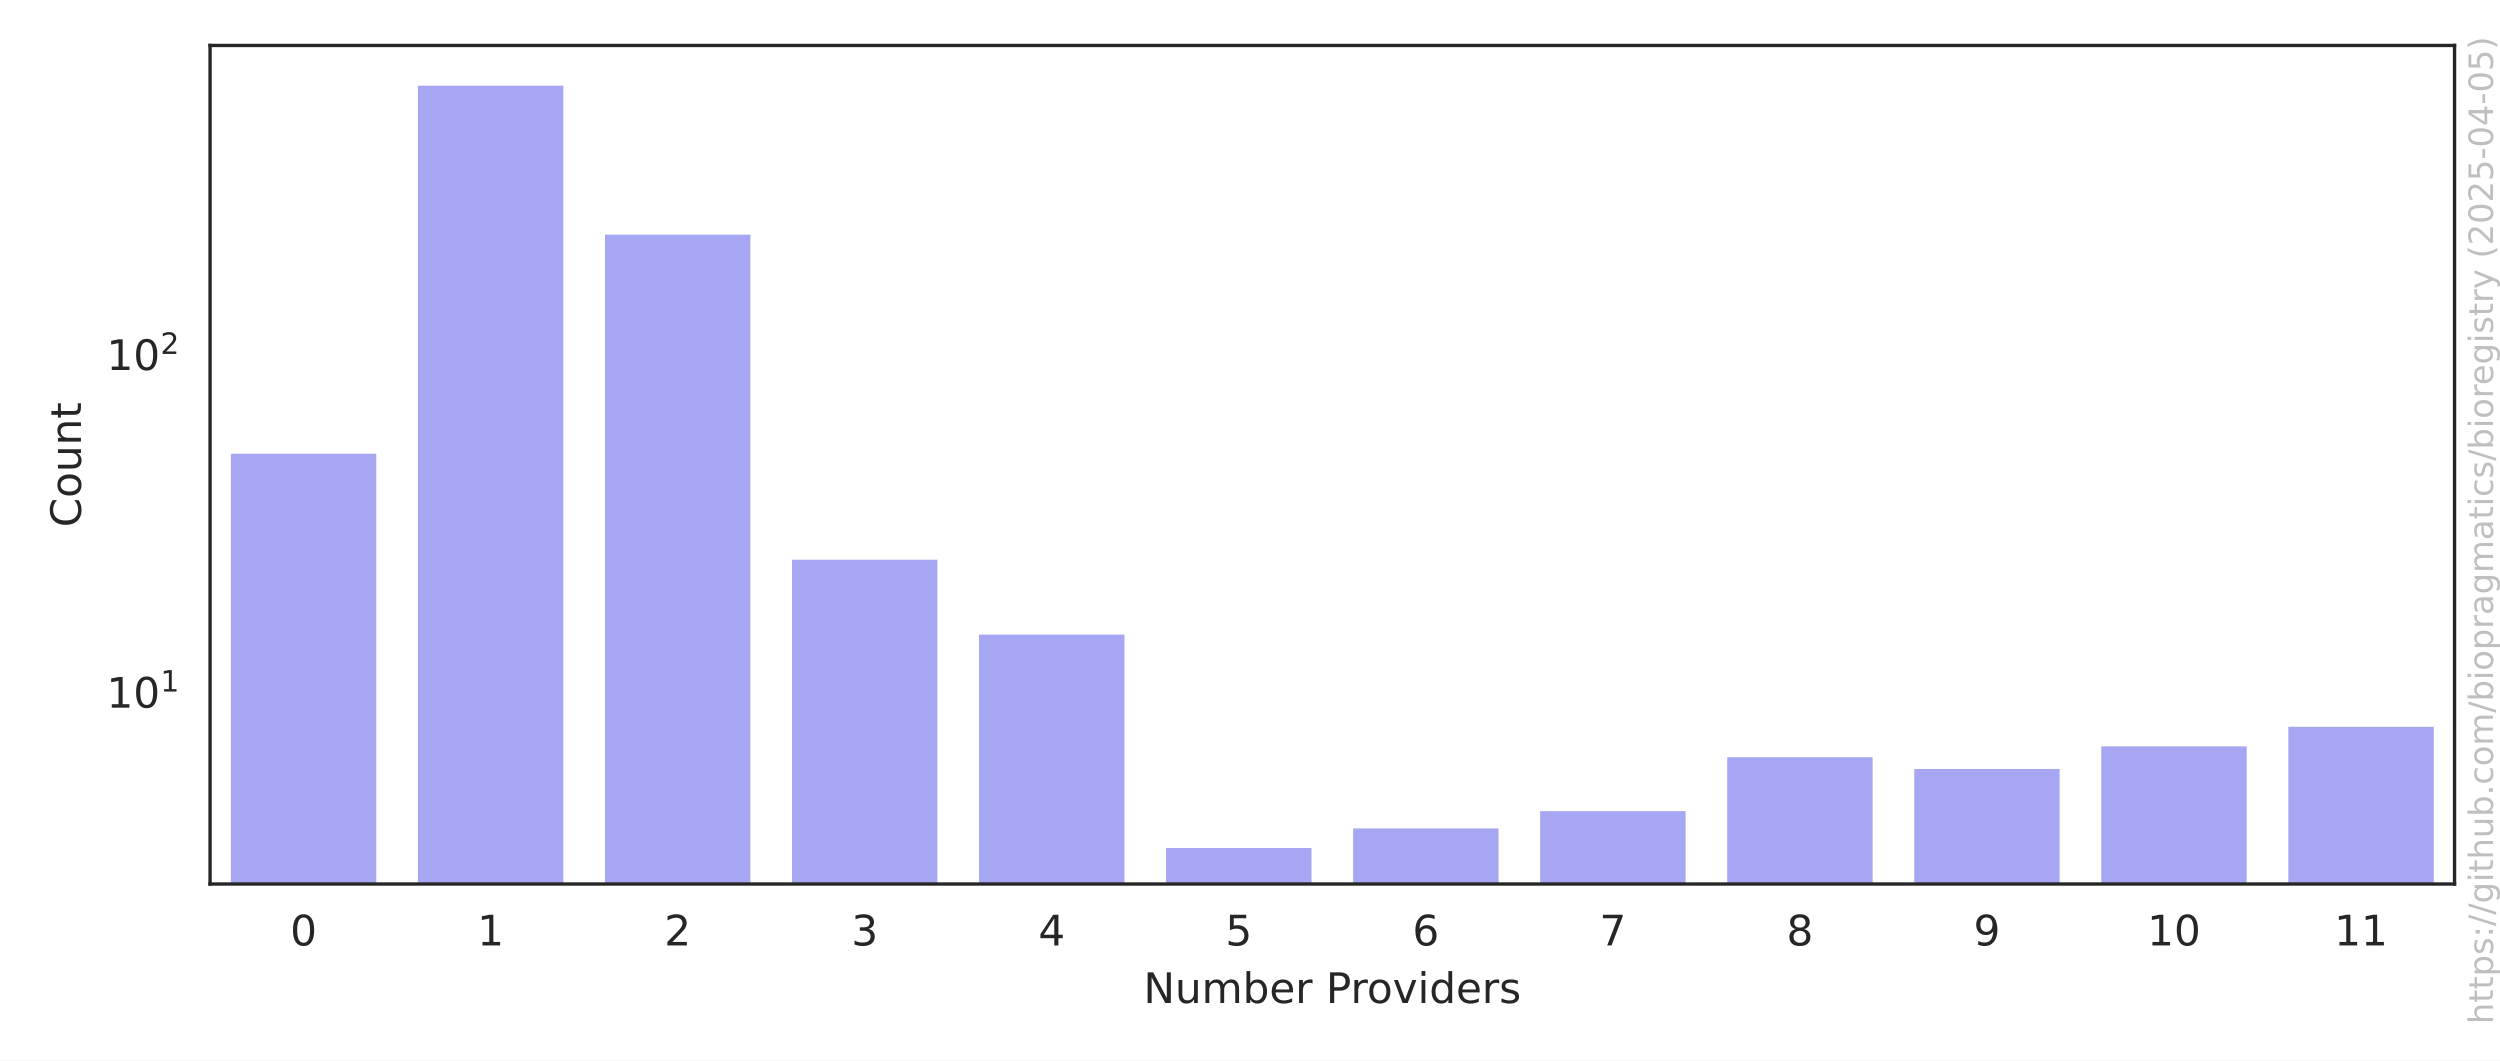
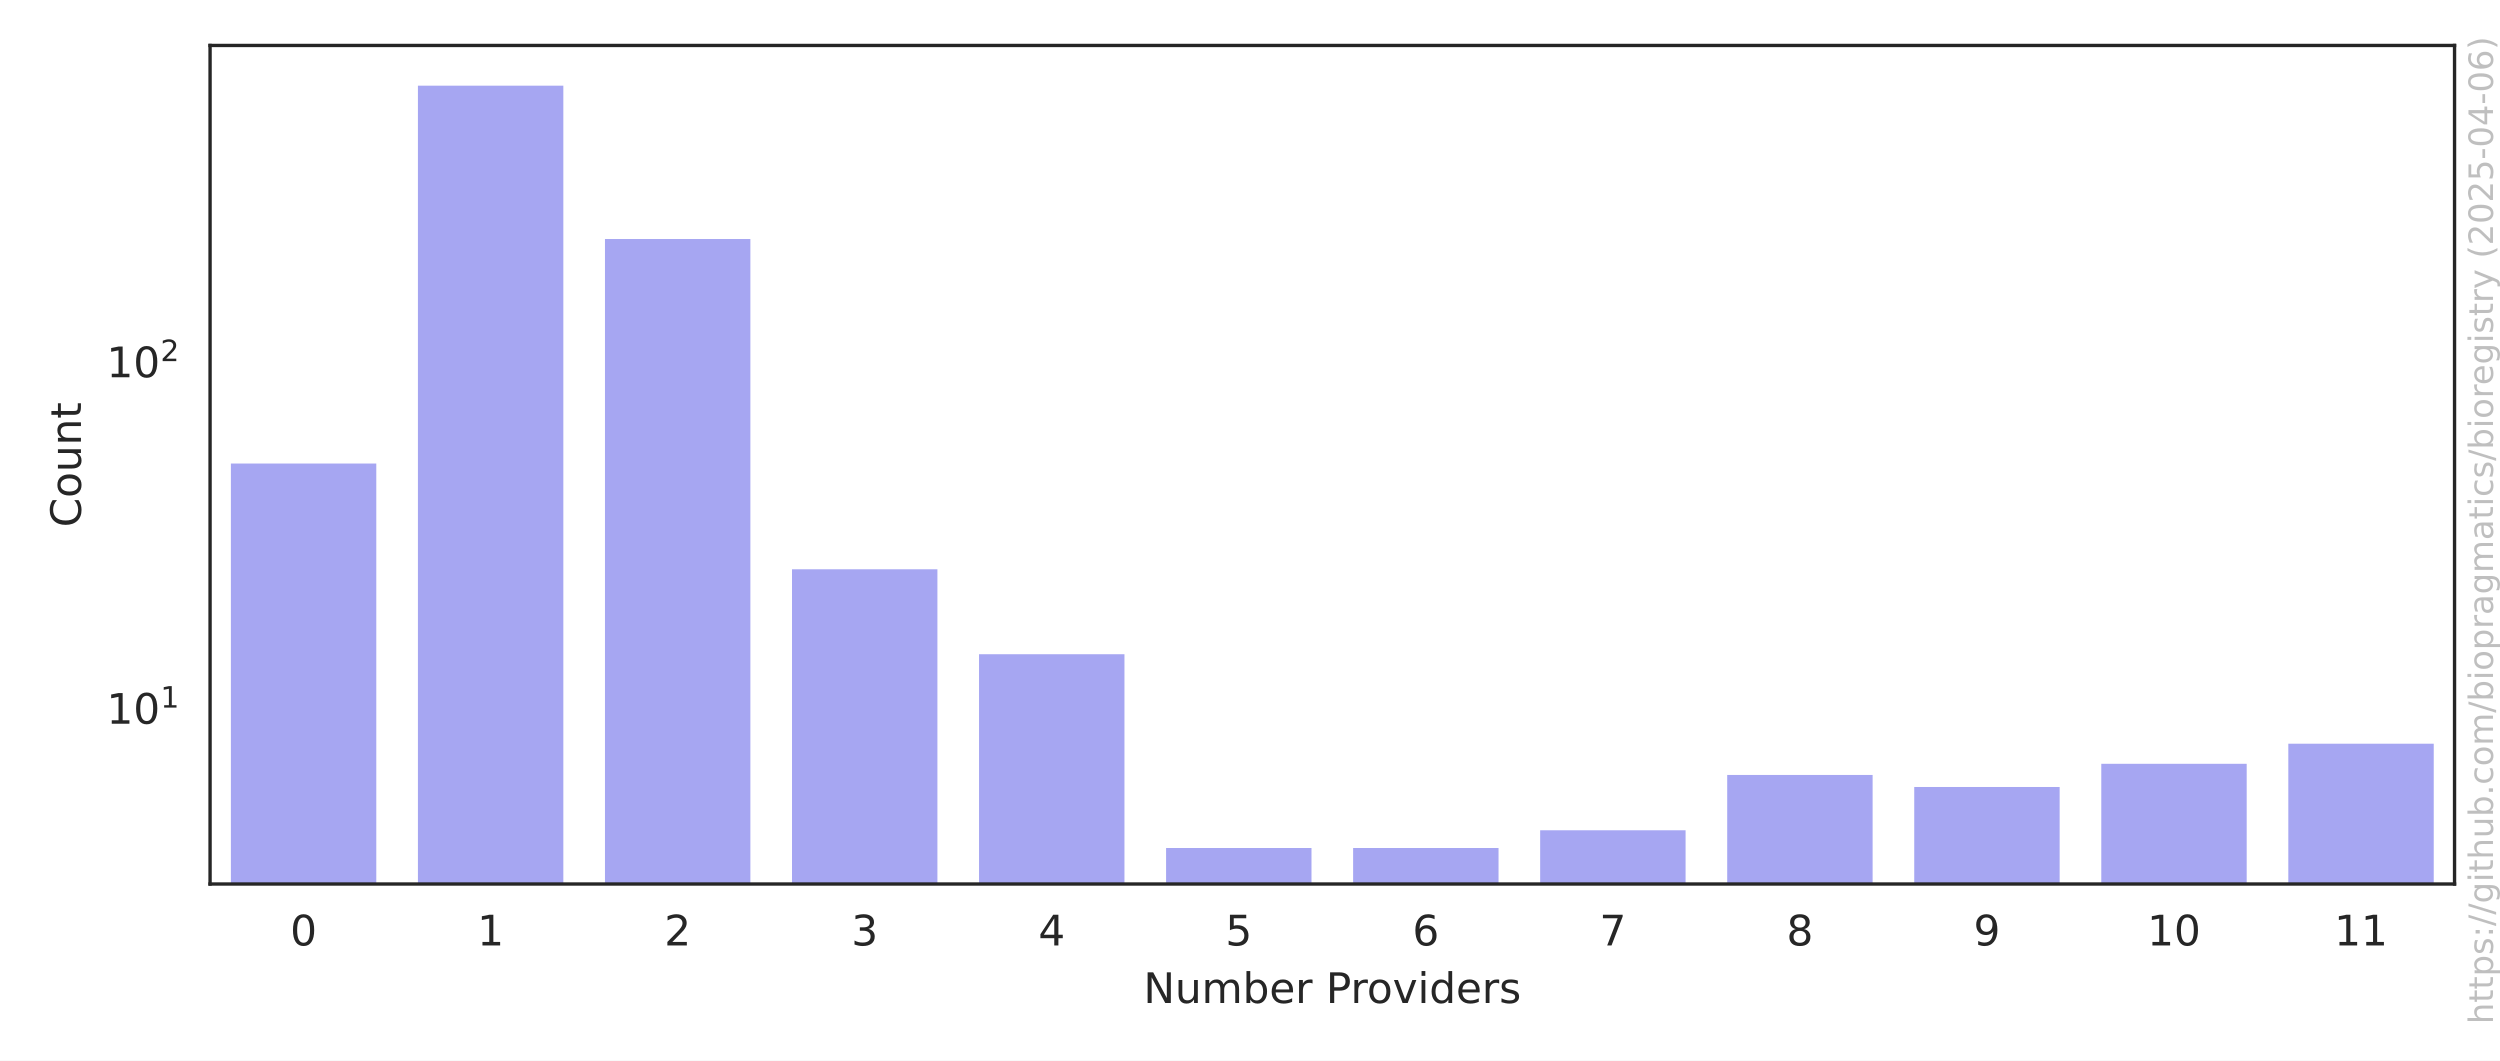
<svg xmlns="http://www.w3.org/2000/svg" xmlns:xlink="http://www.w3.org/1999/xlink" width="594pt" height="252pt" viewBox="0 0 594 252" version="1.1">
  <defs>
    <style type="text/css">*{stroke-linejoin: round; stroke-linecap: butt}</style>
  </defs>
  <g id="figure_1">
    <g id="patch_1">
      <path d="M 0 252  L 594 252  L 594 0  L 0 0  z " style="fill: #ffffff" />
    </g>
    <g id="axes_1">
      <g id="patch_2">
        <path d="M 49.913 210.04  L 583.2 210.04  L 583.2 10.8  L 49.913 10.8  z " style="fill: #ffffff" />
      </g>
      <g id="matplotlib.axis_1">
        <g id="xtick_1">
          <g id="text_1">
            <g style="fill: #262626" transform="translate(68.95174 224.6384) scale(0.1 -0.1)">
              <defs>
                <path id="DejaVuSans-30" d="M 2034 4250  Q 1547 4250 1301 3770  Q 1056 3291 1056 2328  Q 1056 1369 1301 889  Q 1547 409 2034 409  Q 2525 409 2770 889  Q 3016 1369 3016 2328  Q 3016 3291 2770 3770  Q 2525 4250 2034 4250  z M 2034 4750  Q 2819 4750 3233 4129  Q 3647 3509 3647 2328  Q 3647 1150 3233 529  Q 2819 -91 2034 -91  Q 1250 -91 836 529  Q 422 1150 422 2328  Q 422 3509 836 4129  Q 1250 4750 2034 4750  z " transform="scale(0.015625)" />
              </defs>
              <use xlink:href="#DejaVuSans-30" />
            </g>
          </g>
        </g>
        <g id="xtick_2">
          <g id="text_2">
            <g style="fill: #262626" transform="translate(113.3923 224.6384) scale(0.1 -0.1)">
              <defs>
                <path id="DejaVuSans-31" d="M 794 531  L 1825 531  L 1825 4091  L 703 3866  L 703 4441  L 1819 4666  L 2450 4666  L 2450 531  L 3481 531  L 3481 0  L 794 0  L 794 531  z " transform="scale(0.015625)" />
              </defs>
              <use xlink:href="#DejaVuSans-31" />
            </g>
          </g>
        </g>
        <g id="xtick_3">
          <g id="text_3">
            <g style="fill: #262626" transform="translate(157.833 224.6384) scale(0.1 -0.1)">
              <defs>
                <path id="DejaVuSans-32" d="M 1228 531  L 3431 531  L 3431 0  L 469 0  L 469 531  Q 828 903 1448 1529  Q 2069 2156 2228 2338  Q 2531 2678 2651 2914  Q 2772 3150 2772 3378  Q 2772 3750 2511 3984  Q 2250 4219 1831 4219  Q 1534 4219 1204 4116  Q 875 4013 500 3803  L 500 4441  Q 881 4594 1212 4672  Q 1544 4750 1819 4750  Q 2544 4750 2975 4387  Q 3406 4025 3406 3419  Q 3406 3131 3298 2873  Q 3191 2616 2906 2266  Q 2828 2175 2409 1742  Q 1991 1309 1228 531  z " transform="scale(0.015625)" />
              </defs>
              <use xlink:href="#DejaVuSans-32" />
            </g>
          </g>
        </g>
        <g id="xtick_4">
          <g id="text_4">
            <g style="fill: #262626" transform="translate(202.2736 224.6384) scale(0.1 -0.1)">
              <defs>
                <path id="DejaVuSans-33" d="M 2597 2516  Q 3050 2419 3304 2112  Q 3559 1806 3559 1356  Q 3559 666 3084 287  Q 2609 -91 1734 -91  Q 1441 -91 1130 -33  Q 819 25 488 141  L 488 750  Q 750 597 1062 519  Q 1375 441 1716 441  Q 2309 441 2620 675  Q 2931 909 2931 1356  Q 2931 1769 2642 2001  Q 2353 2234 1838 2234  L 1294 2234  L 1294 2753  L 1863 2753  Q 2328 2753 2575 2939  Q 2822 3125 2822 3475  Q 2822 3834 2567 4026  Q 2313 4219 1838 4219  Q 1578 4219 1281 4162  Q 984 4106 628 3988  L 628 4550  Q 988 4650 1302 4700  Q 1616 4750 1894 4750  Q 2613 4750 3031 4423  Q 3450 4097 3450 3541  Q 3450 3153 3228 2886  Q 3006 2619 2597 2516  z " transform="scale(0.015625)" />
              </defs>
              <use xlink:href="#DejaVuSans-33" />
            </g>
          </g>
        </g>
        <g id="xtick_5">
          <g id="text_5">
            <g style="fill: #262626" transform="translate(246.7142 224.6384) scale(0.1 -0.1)">
              <defs>
                <path id="DejaVuSans-34" d="M 2419 4116  L 825 1625  L 2419 1625  L 2419 4116  z M 2253 4666  L 3047 4666  L 3047 1625  L 3713 1625  L 3713 1100  L 3047 1100  L 3047 0  L 2419 0  L 2419 1100  L 313 1100  L 313 1709  L 2253 4666  z " transform="scale(0.015625)" />
              </defs>
              <use xlink:href="#DejaVuSans-34" />
            </g>
          </g>
        </g>
        <g id="xtick_6">
          <g id="text_6">
            <g style="fill: #262626" transform="translate(291.1548 224.6384) scale(0.1 -0.1)">
              <defs>
                <path id="DejaVuSans-35" d="M 691 4666  L 3169 4666  L 3169 4134  L 1269 4134  L 1269 2991  Q 1406 3038 1543 3061  Q 1681 3084 1819 3084  Q 2600 3084 3056 2656  Q 3513 2228 3513 1497  Q 3513 744 3044 326  Q 2575 -91 1722 -91  Q 1428 -91 1123 -41  Q 819 9 494 109  L 494 744  Q 775 591 1075 516  Q 1375 441 1709 441  Q 2250 441 2565 725  Q 2881 1009 2881 1497  Q 2881 1984 2565 2268  Q 2250 2553 1709 2553  Q 1456 2553 1204 2497  Q 953 2441 691 2322  L 691 4666  z " transform="scale(0.015625)" />
              </defs>
              <use xlink:href="#DejaVuSans-35" />
            </g>
          </g>
        </g>
        <g id="xtick_7">
          <g id="text_7">
            <g style="fill: #262626" transform="translate(335.5954 224.6384) scale(0.1 -0.1)">
              <defs>
                <path id="DejaVuSans-36" d="M 2113 2584  Q 1688 2584 1439 2293  Q 1191 2003 1191 1497  Q 1191 994 1439 701  Q 1688 409 2113 409  Q 2538 409 2786 701  Q 3034 994 3034 1497  Q 3034 2003 2786 2293  Q 2538 2584 2113 2584  z M 3366 4563  L 3366 3988  Q 3128 4100 2886 4159  Q 2644 4219 2406 4219  Q 1781 4219 1451 3797  Q 1122 3375 1075 2522  Q 1259 2794 1537 2939  Q 1816 3084 2150 3084  Q 2853 3084 3261 2657  Q 3669 2231 3669 1497  Q 3669 778 3244 343  Q 2819 -91 2113 -91  Q 1303 -91 875 529  Q 447 1150 447 2328  Q 447 3434 972 4092  Q 1497 4750 2381 4750  Q 2619 4750 2861 4703  Q 3103 4656 3366 4563  z " transform="scale(0.015625)" />
              </defs>
              <use xlink:href="#DejaVuSans-36" />
            </g>
          </g>
        </g>
        <g id="xtick_8">
          <g id="text_8">
            <g style="fill: #262626" transform="translate(380.036 224.6384) scale(0.1 -0.1)">
              <defs>
                <path id="DejaVuSans-37" d="M 525 4666  L 3525 4666  L 3525 4397  L 1831 0  L 1172 0  L 2766 4134  L 525 4134  L 525 4666  z " transform="scale(0.015625)" />
              </defs>
              <use xlink:href="#DejaVuSans-37" />
            </g>
          </g>
        </g>
        <g id="xtick_9">
          <g id="text_9">
            <g style="fill: #262626" transform="translate(424.4766 224.6384) scale(0.1 -0.1)">
              <defs>
                <path id="DejaVuSans-38" d="M 2034 2216  Q 1584 2216 1326 1975  Q 1069 1734 1069 1313  Q 1069 891 1326 650  Q 1584 409 2034 409  Q 2484 409 2743 651  Q 3003 894 3003 1313  Q 3003 1734 2745 1975  Q 2488 2216 2034 2216  z M 1403 2484  Q 997 2584 770 2862  Q 544 3141 544 3541  Q 544 4100 942 4425  Q 1341 4750 2034 4750  Q 2731 4750 3128 4425  Q 3525 4100 3525 3541  Q 3525 3141 3298 2862  Q 3072 2584 2669 2484  Q 3125 2378 3379 2068  Q 3634 1759 3634 1313  Q 3634 634 3220 271  Q 2806 -91 2034 -91  Q 1263 -91 848 271  Q 434 634 434 1313  Q 434 1759 690 2068  Q 947 2378 1403 2484  z M 1172 3481  Q 1172 3119 1398 2916  Q 1625 2713 2034 2713  Q 2441 2713 2670 2916  Q 2900 3119 2900 3481  Q 2900 3844 2670 4047  Q 2441 4250 2034 4250  Q 1625 4250 1398 4047  Q 1172 3844 1172 3481  z " transform="scale(0.015625)" />
              </defs>
              <use xlink:href="#DejaVuSans-38" />
            </g>
          </g>
        </g>
        <g id="xtick_10">
          <g id="text_10">
            <g style="fill: #262626" transform="translate(468.9172 224.6384) scale(0.1 -0.1)">
              <defs>
                <path id="DejaVuSans-39" d="M 703 97  L 703 672  Q 941 559 1184 500  Q 1428 441 1663 441  Q 2288 441 2617 861  Q 2947 1281 2994 2138  Q 2813 1869 2534 1725  Q 2256 1581 1919 1581  Q 1219 1581 811 2004  Q 403 2428 403 3163  Q 403 3881 828 4315  Q 1253 4750 1959 4750  Q 2769 4750 3195 4129  Q 3622 3509 3622 2328  Q 3622 1225 3098 567  Q 2575 -91 1691 -91  Q 1453 -91 1209 -44  Q 966 3 703 97  z M 1959 2075  Q 2384 2075 2632 2365  Q 2881 2656 2881 3163  Q 2881 3666 2632 3958  Q 2384 4250 1959 4250  Q 1534 4250 1286 3958  Q 1038 3666 1038 3163  Q 1038 2656 1286 2365  Q 1534 2075 1959 2075  z " transform="scale(0.015625)" />
              </defs>
              <use xlink:href="#DejaVuSans-39" />
            </g>
          </g>
        </g>
        <g id="xtick_11">
          <g id="text_11">
            <g style="fill: #262626" transform="translate(510.1766 224.6384) scale(0.1 -0.1)">
              <use xlink:href="#DejaVuSans-31" />
              <use xlink:href="#DejaVuSans-30" transform="translate(63.62305 0)" />
            </g>
          </g>
        </g>
        <g id="xtick_12">
          <g id="text_12">
            <g style="fill: #262626" transform="translate(554.6172 224.6384) scale(0.1 -0.1)">
              <use xlink:href="#DejaVuSans-31" />
              <use xlink:href="#DejaVuSans-31" transform="translate(63.62305 0)" />
            </g>
          </g>
        </g>
        <g id="text_13">
          <g style="fill: #262626" transform="translate(271.6923 238.3166) scale(0.1 -0.1)">
            <defs>
              <path id="DejaVuSans-4e" d="M 628 4666  L 1478 4666  L 3547 763  L 3547 4666  L 4159 4666  L 4159 0  L 3309 0  L 1241 3903  L 1241 0  L 628 0  L 628 4666  z " transform="scale(0.015625)" />
              <path id="DejaVuSans-75" d="M 544 1381  L 544 3500  L 1119 3500  L 1119 1403  Q 1119 906 1312 657  Q 1506 409 1894 409  Q 2359 409 2629 706  Q 2900 1003 2900 1516  L 2900 3500  L 3475 3500  L 3475 0  L 2900 0  L 2900 538  Q 2691 219 2414 64  Q 2138 -91 1772 -91  Q 1169 -91 856 284  Q 544 659 544 1381  z M 1991 3584  L 1991 3584  z " transform="scale(0.015625)" />
              <path id="DejaVuSans-6d" d="M 3328 2828  Q 3544 3216 3844 3400  Q 4144 3584 4550 3584  Q 5097 3584 5394 3201  Q 5691 2819 5691 2113  L 5691 0  L 5113 0  L 5113 2094  Q 5113 2597 4934 2840  Q 4756 3084 4391 3084  Q 3944 3084 3684 2787  Q 3425 2491 3425 1978  L 3425 0  L 2847 0  L 2847 2094  Q 2847 2600 2669 2842  Q 2491 3084 2119 3084  Q 1678 3084 1418 2786  Q 1159 2488 1159 1978  L 1159 0  L 581 0  L 581 3500  L 1159 3500  L 1159 2956  Q 1356 3278 1631 3431  Q 1906 3584 2284 3584  Q 2666 3584 2933 3390  Q 3200 3197 3328 2828  z " transform="scale(0.015625)" />
              <path id="DejaVuSans-62" d="M 3116 1747  Q 3116 2381 2855 2742  Q 2594 3103 2138 3103  Q 1681 3103 1420 2742  Q 1159 2381 1159 1747  Q 1159 1113 1420 752  Q 1681 391 2138 391  Q 2594 391 2855 752  Q 3116 1113 3116 1747  z M 1159 2969  Q 1341 3281 1617 3432  Q 1894 3584 2278 3584  Q 2916 3584 3314 3078  Q 3713 2572 3713 1747  Q 3713 922 3314 415  Q 2916 -91 2278 -91  Q 1894 -91 1617 61  Q 1341 213 1159 525  L 1159 0  L 581 0  L 581 4863  L 1159 4863  L 1159 2969  z " transform="scale(0.015625)" />
              <path id="DejaVuSans-65" d="M 3597 1894  L 3597 1613  L 953 1613  Q 991 1019 1311 708  Q 1631 397 2203 397  Q 2534 397 2845 478  Q 3156 559 3463 722  L 3463 178  Q 3153 47 2828 -22  Q 2503 -91 2169 -91  Q 1331 -91 842 396  Q 353 884 353 1716  Q 353 2575 817 3079  Q 1281 3584 2069 3584  Q 2775 3584 3186 3129  Q 3597 2675 3597 1894  z M 3022 2063  Q 3016 2534 2758 2815  Q 2500 3097 2075 3097  Q 1594 3097 1305 2825  Q 1016 2553 972 2059  L 3022 2063  z " transform="scale(0.015625)" />
              <path id="DejaVuSans-72" d="M 2631 2963  Q 2534 3019 2420 3045  Q 2306 3072 2169 3072  Q 1681 3072 1420 2755  Q 1159 2438 1159 1844  L 1159 0  L 581 0  L 581 3500  L 1159 3500  L 1159 2956  Q 1341 3275 1631 3429  Q 1922 3584 2338 3584  Q 2397 3584 2469 3576  Q 2541 3569 2628 3553  L 2631 2963  z " transform="scale(0.015625)" />
              <path id="DejaVuSans-20" transform="scale(0.015625)" />
              <path id="DejaVuSans-50" d="M 1259 4147  L 1259 2394  L 2053 2394  Q 2494 2394 2734 2622  Q 2975 2850 2975 3272  Q 2975 3691 2734 3919  Q 2494 4147 2053 4147  L 1259 4147  z M 628 4666  L 2053 4666  Q 2838 4666 3239 4311  Q 3641 3956 3641 3272  Q 3641 2581 3239 2228  Q 2838 1875 2053 1875  L 1259 1875  L 1259 0  L 628 0  L 628 4666  z " transform="scale(0.015625)" />
              <path id="DejaVuSans-6f" d="M 1959 3097  Q 1497 3097 1228 2736  Q 959 2375 959 1747  Q 959 1119 1226 758  Q 1494 397 1959 397  Q 2419 397 2687 759  Q 2956 1122 2956 1747  Q 2956 2369 2687 2733  Q 2419 3097 1959 3097  z M 1959 3584  Q 2709 3584 3137 3096  Q 3566 2609 3566 1747  Q 3566 888 3137 398  Q 2709 -91 1959 -91  Q 1206 -91 779 398  Q 353 888 353 1747  Q 353 2609 779 3096  Q 1206 3584 1959 3584  z " transform="scale(0.015625)" />
              <path id="DejaVuSans-76" d="M 191 3500  L 800 3500  L 1894 563  L 2988 3500  L 3597 3500  L 2284 0  L 1503 0  L 191 3500  z " transform="scale(0.015625)" />
              <path id="DejaVuSans-69" d="M 603 3500  L 1178 3500  L 1178 0  L 603 0  L 603 3500  z M 603 4863  L 1178 4863  L 1178 4134  L 603 4134  L 603 4863  z " transform="scale(0.015625)" />
              <path id="DejaVuSans-64" d="M 2906 2969  L 2906 4863  L 3481 4863  L 3481 0  L 2906 0  L 2906 525  Q 2725 213 2448 61  Q 2172 -91 1784 -91  Q 1150 -91 751 415  Q 353 922 353 1747  Q 353 2572 751 3078  Q 1150 3584 1784 3584  Q 2172 3584 2448 3432  Q 2725 3281 2906 2969  z M 947 1747  Q 947 1113 1208 752  Q 1469 391 1925 391  Q 2381 391 2643 752  Q 2906 1113 2906 1747  Q 2906 2381 2643 2742  Q 2381 3103 1925 3103  Q 1469 3103 1208 2742  Q 947 2381 947 1747  z " transform="scale(0.015625)" />
              <path id="DejaVuSans-73" d="M 2834 3397  L 2834 2853  Q 2591 2978 2328 3040  Q 2066 3103 1784 3103  Q 1356 3103 1142 2972  Q 928 2841 928 2578  Q 928 2378 1081 2264  Q 1234 2150 1697 2047  L 1894 2003  Q 2506 1872 2764 1633  Q 3022 1394 3022 966  Q 3022 478 2636 193  Q 2250 -91 1575 -91  Q 1294 -91 989 -36  Q 684 19 347 128  L 347 722  Q 666 556 975 473  Q 1284 391 1588 391  Q 1994 391 2212 530  Q 2431 669 2431 922  Q 2431 1156 2273 1281  Q 2116 1406 1581 1522  L 1381 1569  Q 847 1681 609 1914  Q 372 2147 372 2553  Q 372 3047 722 3315  Q 1072 3584 1716 3584  Q 2034 3584 2315 3537  Q 2597 3491 2834 3397  z " transform="scale(0.015625)" />
            </defs>
            <use xlink:href="#DejaVuSans-4e" />
            <use xlink:href="#DejaVuSans-75" transform="translate(74.80469 0)" />
            <use xlink:href="#DejaVuSans-6d" transform="translate(138.1836 0)" />
            <use xlink:href="#DejaVuSans-62" transform="translate(235.5957 0)" />
            <use xlink:href="#DejaVuSans-65" transform="translate(299.0723 0)" />
            <use xlink:href="#DejaVuSans-72" transform="translate(360.5957 0)" />
            <use xlink:href="#DejaVuSans-20" transform="translate(401.709 0)" />
            <use xlink:href="#DejaVuSans-50" transform="translate(433.4961 0)" />
            <use xlink:href="#DejaVuSans-72" transform="translate(492.0488 0)" />
            <use xlink:href="#DejaVuSans-6f" transform="translate(530.9121 0)" />
            <use xlink:href="#DejaVuSans-76" transform="translate(592.0938 0)" />
            <use xlink:href="#DejaVuSans-69" transform="translate(651.2734 0)" />
            <use xlink:href="#DejaVuSans-64" transform="translate(679.0566 0)" />
            <use xlink:href="#DejaVuSans-65" transform="translate(742.5332 0)" />
            <use xlink:href="#DejaVuSans-72" transform="translate(804.0566 0)" />
            <use xlink:href="#DejaVuSans-73" transform="translate(845.1699 0)" />
          </g>
        </g>
      </g>
      <g id="matplotlib.axis_2">
        <g id="ytick_1">
          <g id="text_14">
-             <g style="fill: #262626" transform="translate(25.31268 168.2103) scale(0.1 -0.1)">
+             <g style="fill: #262626" transform="translate(25.31268 172.0258) scale(0.1 -0.1)">
              <use xlink:href="#DejaVuSans-31" transform="translate(0 0.684375)" />
              <use xlink:href="#DejaVuSans-30" transform="translate(63.62305 0.684375)" />
              <use xlink:href="#DejaVuSans-31" transform="translate(128.2031 38.96563) scale(0.7)" />
            </g>
          </g>
        </g>
        <g id="ytick_2">
          <g id="text_15">
-             <g style="fill: #262626" transform="translate(25.31268 87.99521) scale(0.1 -0.1)">
+             <g style="fill: #262626" transform="translate(25.31268 89.70908) scale(0.1 -0.1)">
              <use xlink:href="#DejaVuSans-31" transform="translate(0 0.765625)" />
              <use xlink:href="#DejaVuSans-30" transform="translate(63.62305 0.765625)" />
              <use xlink:href="#DejaVuSans-32" transform="translate(128.2031 39.04688) scale(0.7)" />
            </g>
          </g>
        </g>
        <g id="ytick_3" />
        <g id="ytick_4" />
        <g id="ytick_5" />
        <g id="ytick_6" />
        <g id="ytick_7" />
        <g id="ytick_8" />
        <g id="ytick_9" />
        <g id="ytick_10" />
        <g id="ytick_11" />
        <g id="ytick_12" />
        <g id="ytick_13" />
        <g id="ytick_14" />
        <g id="ytick_15" />
        <g id="ytick_16" />
        <g id="ytick_17" />
        <g id="ytick_18" />
        <g id="ytick_19" />
        <g id="ytick_20" />
        <g id="ytick_21" />
        <g id="ytick_22" />
        <g id="ytick_23" />
-         <g id="ytick_24" />
        <g id="text_16">
          <g style="fill: #262626" transform="translate(19.233 125.2684) rotate(-90) scale(0.1 -0.1)">
            <defs>
              <path id="DejaVuSans-43" d="M 4122 4306  L 4122 3641  Q 3803 3938 3442 4084  Q 3081 4231 2675 4231  Q 1875 4231 1450 3742  Q 1025 3253 1025 2328  Q 1025 1406 1450 917  Q 1875 428 2675 428  Q 3081 428 3442 575  Q 3803 722 4122 1019  L 4122 359  Q 3791 134 3420 21  Q 3050 -91 2638 -91  Q 1578 -91 968 557  Q 359 1206 359 2328  Q 359 3453 968 4101  Q 1578 4750 2638 4750  Q 3056 4750 3426 4639  Q 3797 4528 4122 4306  z " transform="scale(0.015625)" />
              <path id="DejaVuSans-6e" d="M 3513 2113  L 3513 0  L 2938 0  L 2938 2094  Q 2938 2591 2744 2837  Q 2550 3084 2163 3084  Q 1697 3084 1428 2787  Q 1159 2491 1159 1978  L 1159 0  L 581 0  L 581 3500  L 1159 3500  L 1159 2956  Q 1366 3272 1645 3428  Q 1925 3584 2291 3584  Q 2894 3584 3203 3211  Q 3513 2838 3513 2113  z " transform="scale(0.015625)" />
              <path id="DejaVuSans-74" d="M 1172 4494  L 1172 3500  L 2356 3500  L 2356 3053  L 1172 3053  L 1172 1153  Q 1172 725 1289 603  Q 1406 481 1766 481  L 2356 481  L 2356 0  L 1766 0  Q 1100 0 847 248  Q 594 497 594 1153  L 594 3053  L 172 3053  L 172 3500  L 594 3500  L 594 4494  L 1172 4494  z " transform="scale(0.015625)" />
            </defs>
            <use xlink:href="#DejaVuSans-43" />
            <use xlink:href="#DejaVuSans-6f" transform="translate(69.82422 0)" />
            <use xlink:href="#DejaVuSans-75" transform="translate(131.0059 0)" />
            <use xlink:href="#DejaVuSans-6e" transform="translate(194.3848 0)" />
            <use xlink:href="#DejaVuSans-74" transform="translate(257.7637 0)" />
          </g>
        </g>
      </g>
      <g id="patch_3">
-         <path d="M 54.357 80459.671  L 89.909 80459.671  L 89.909 107.313  L 54.357 107.313  z " clip-path="url(#p39f59fb823)" style="fill: #2020df; opacity: 0.4; stroke: #ffffff; stroke-linejoin: miter" />
+         <path d="M 54.357 82567.216  L 89.909 82567.216  L 89.909 109.633  L 54.357 109.633  z " clip-path="url(#p39f59fb823)" style="fill: #2020df; opacity: 0.4; stroke: #ffffff; stroke-linejoin: miter" />
      </g>
      <g id="patch_4">
-         <path d="M 98.797 80459.671  L 134.35 80459.671  L 134.35 19.856  L 98.797 19.856  z " clip-path="url(#p39f59fb823)" style="fill: #2020df; opacity: 0.4; stroke: #ffffff; stroke-linejoin: miter" />
+         <path d="M 98.797 82567.216  L 134.35 82567.216  L 134.35 19.856  L 98.797 19.856  z " clip-path="url(#p39f59fb823)" style="fill: #2020df; opacity: 0.4; stroke: #ffffff; stroke-linejoin: miter" />
      </g>
      <g id="patch_5">
-         <path d="M 143.238 80459.671  L 178.79 80459.671  L 178.79 55.256  L 143.238 55.256  z " clip-path="url(#p39f59fb823)" style="fill: #2020df; opacity: 0.4; stroke: #ffffff; stroke-linejoin: miter" />
+         <path d="M 143.238 82567.216  L 178.79 82567.216  L 178.79 56.289  L 143.238 56.289  z " clip-path="url(#p39f59fb823)" style="fill: #2020df; opacity: 0.4; stroke: #ffffff; stroke-linejoin: miter" />
      </g>
      <g id="patch_6">
-         <path d="M 187.679 80459.671  L 223.231 80459.671  L 223.231 132.49  L 187.679 132.49  z " clip-path="url(#p39f59fb823)" style="fill: #2020df; opacity: 0.4; stroke: #ffffff; stroke-linejoin: miter" />
+         <path d="M 187.679 82567.216  L 223.231 82567.216  L 223.231 134.762  L 187.679 134.762  z " clip-path="url(#p39f59fb823)" style="fill: #2020df; opacity: 0.4; stroke: #ffffff; stroke-linejoin: miter" />
      </g>
      <g id="patch_7">
-         <path d="M 232.119 80459.671  L 267.672 80459.671  L 267.672 150.286  L 232.119 150.286  z " clip-path="url(#p39f59fb823)" style="fill: #2020df; opacity: 0.4; stroke: #ffffff; stroke-linejoin: miter" />
+         <path d="M 232.119 82567.216  L 267.672 82567.216  L 267.672 154.943  L 232.119 154.943  z " clip-path="url(#p39f59fb823)" style="fill: #2020df; opacity: 0.4; stroke: #ffffff; stroke-linejoin: miter" />
      </g>
      <g id="patch_8">
-         <path d="M 276.56 80459.671  L 312.112 80459.671  L 312.112 200.984  L 276.56 200.984  z " clip-path="url(#p39f59fb823)" style="fill: #2020df; opacity: 0.4; stroke: #ffffff; stroke-linejoin: miter" />
+         <path d="M 276.56 82567.216  L 312.112 82567.216  L 312.112 200.984  L 276.56 200.984  z " clip-path="url(#p39f59fb823)" style="fill: #2020df; opacity: 0.4; stroke: #ffffff; stroke-linejoin: miter" />
      </g>
      <g id="patch_9">
-         <path d="M 321 80459.671  L 356.553 80459.671  L 356.553 196.332  L 321 196.332  z " clip-path="url(#p39f59fb823)" style="fill: #2020df; opacity: 0.4; stroke: #ffffff; stroke-linejoin: miter" />
+         <path d="M 321 82567.216  L 356.553 82567.216  L 356.553 200.984  L 321 200.984  z " clip-path="url(#p39f59fb823)" style="fill: #2020df; opacity: 0.4; stroke: #ffffff; stroke-linejoin: miter" />
      </g>
      <g id="patch_10">
-         <path d="M 365.441 80459.671  L 400.994 80459.671  L 400.994 192.229  L 365.441 192.229  z " clip-path="url(#p39f59fb823)" style="fill: #2020df; opacity: 0.4; stroke: #ffffff; stroke-linejoin: miter" />
+         <path d="M 365.441 82567.216  L 400.994 82567.216  L 400.994 196.773  L 365.441 196.773  z " clip-path="url(#p39f59fb823)" style="fill: #2020df; opacity: 0.4; stroke: #ffffff; stroke-linejoin: miter" />
      </g>
      <g id="patch_11">
-         <path d="M 409.882 80459.671  L 445.434 80459.671  L 445.434 179.418  L 409.882 179.418  z " clip-path="url(#p39f59fb823)" style="fill: #2020df; opacity: 0.4; stroke: #ffffff; stroke-linejoin: miter" />
+         <path d="M 409.882 82567.216  L 445.434 82567.216  L 445.434 183.627  L 409.882 183.627  z " clip-path="url(#p39f59fb823)" style="fill: #2020df; opacity: 0.4; stroke: #ffffff; stroke-linejoin: miter" />
      </g>
      <g id="patch_12">
-         <path d="M 454.322 80459.671  L 489.875 80459.671  L 489.875 182.207  L 454.322 182.207  z " clip-path="url(#p39f59fb823)" style="fill: #2020df; opacity: 0.4; stroke: #ffffff; stroke-linejoin: miter" />
+         <path d="M 454.322 82567.216  L 489.875 82567.216  L 489.875 186.488  L 454.322 186.488  z " clip-path="url(#p39f59fb823)" style="fill: #2020df; opacity: 0.4; stroke: #ffffff; stroke-linejoin: miter" />
      </g>
      <g id="patch_13">
-         <path d="M 498.763 80459.671  L 534.315 80459.671  L 534.315 176.837  L 498.763 176.837  z " clip-path="url(#p39f59fb823)" style="fill: #2020df; opacity: 0.4; stroke: #ffffff; stroke-linejoin: miter" />
+         <path d="M 498.763 82567.216  L 534.315 82567.216  L 534.315 180.978  L 498.763 180.978  z " clip-path="url(#p39f59fb823)" style="fill: #2020df; opacity: 0.4; stroke: #ffffff; stroke-linejoin: miter" />
      </g>
      <g id="patch_14">
-         <path d="M 543.203 80459.671  L 578.756 80459.671  L 578.756 172.185  L 543.203 172.185  z " clip-path="url(#p39f59fb823)" style="fill: #2020df; opacity: 0.4; stroke: #ffffff; stroke-linejoin: miter" />
+         <path d="M 543.203 82567.216  L 578.756 82567.216  L 578.756 176.204  L 543.203 176.204  z " clip-path="url(#p39f59fb823)" style="fill: #2020df; opacity: 0.4; stroke: #ffffff; stroke-linejoin: miter" />
      </g>
      <g id="patch_15">
        <path d="M 49.913 210.04  L 49.913 10.8  " style="fill: none; stroke: #262626; stroke-width: 0.8; stroke-linejoin: miter; stroke-linecap: square" />
      </g>
      <g id="patch_16">
        <path d="M 583.2 210.04  L 583.2 10.8  " style="fill: none; stroke: #262626; stroke-width: 0.8; stroke-linejoin: miter; stroke-linecap: square" />
      </g>
      <g id="patch_17">
        <path d="M 49.913 210.04  L 583.2 210.04  " style="fill: none; stroke: #262626; stroke-width: 0.8; stroke-linejoin: miter; stroke-linecap: square" />
      </g>
      <g id="patch_18">
        <path d="M 49.913 10.8  L 583.2 10.8  " style="fill: none; stroke: #262626; stroke-width: 0.8; stroke-linejoin: miter; stroke-linecap: square" />
      </g>
    </g>
    <g id="text_17">
      <g style="fill: #808080; opacity: 0.5" transform="translate(592.3362 243.3237) rotate(-90) scale(0.08 -0.08)">
        <defs>
          <path id="DejaVuSans-68" d="M 3513 2113  L 3513 0  L 2938 0  L 2938 2094  Q 2938 2591 2744 2837  Q 2550 3084 2163 3084  Q 1697 3084 1428 2787  Q 1159 2491 1159 1978  L 1159 0  L 581 0  L 581 4863  L 1159 4863  L 1159 2956  Q 1366 3272 1645 3428  Q 1925 3584 2291 3584  Q 2894 3584 3203 3211  Q 3513 2838 3513 2113  z " transform="scale(0.015625)" />
          <path id="DejaVuSans-70" d="M 1159 525  L 1159 -1331  L 581 -1331  L 581 3500  L 1159 3500  L 1159 2969  Q 1341 3281 1617 3432  Q 1894 3584 2278 3584  Q 2916 3584 3314 3078  Q 3713 2572 3713 1747  Q 3713 922 3314 415  Q 2916 -91 2278 -91  Q 1894 -91 1617 61  Q 1341 213 1159 525  z M 3116 1747  Q 3116 2381 2855 2742  Q 2594 3103 2138 3103  Q 1681 3103 1420 2742  Q 1159 2381 1159 1747  Q 1159 1113 1420 752  Q 1681 391 2138 391  Q 2594 391 2855 752  Q 3116 1113 3116 1747  z " transform="scale(0.015625)" />
          <path id="DejaVuSans-3a" d="M 750 794  L 1409 794  L 1409 0  L 750 0  L 750 794  z M 750 3309  L 1409 3309  L 1409 2516  L 750 2516  L 750 3309  z " transform="scale(0.015625)" />
          <path id="DejaVuSans-2f" d="M 1625 4666  L 2156 4666  L 531 -594  L 0 -594  L 1625 4666  z " transform="scale(0.015625)" />
          <path id="DejaVuSans-67" d="M 2906 1791  Q 2906 2416 2648 2759  Q 2391 3103 1925 3103  Q 1463 3103 1205 2759  Q 947 2416 947 1791  Q 947 1169 1205 825  Q 1463 481 1925 481  Q 2391 481 2648 825  Q 2906 1169 2906 1791  z M 3481 434  Q 3481 -459 3084 -895  Q 2688 -1331 1869 -1331  Q 1566 -1331 1297 -1286  Q 1028 -1241 775 -1147  L 775 -588  Q 1028 -725 1275 -790  Q 1522 -856 1778 -856  Q 2344 -856 2625 -561  Q 2906 -266 2906 331  L 2906 616  Q 2728 306 2450 153  Q 2172 0 1784 0  Q 1141 0 747 490  Q 353 981 353 1791  Q 353 2603 747 3093  Q 1141 3584 1784 3584  Q 2172 3584 2450 3431  Q 2728 3278 2906 2969  L 2906 3500  L 3481 3500  L 3481 434  z " transform="scale(0.015625)" />
          <path id="DejaVuSans-2e" d="M 684 794  L 1344 794  L 1344 0  L 684 0  L 684 794  z " transform="scale(0.015625)" />
          <path id="DejaVuSans-63" d="M 3122 3366  L 3122 2828  Q 2878 2963 2633 3030  Q 2388 3097 2138 3097  Q 1578 3097 1268 2742  Q 959 2388 959 1747  Q 959 1106 1268 751  Q 1578 397 2138 397  Q 2388 397 2633 464  Q 2878 531 3122 666  L 3122 134  Q 2881 22 2623 -34  Q 2366 -91 2075 -91  Q 1284 -91 818 406  Q 353 903 353 1747  Q 353 2603 823 3093  Q 1294 3584 2113 3584  Q 2378 3584 2631 3529  Q 2884 3475 3122 3366  z " transform="scale(0.015625)" />
          <path id="DejaVuSans-61" d="M 2194 1759  Q 1497 1759 1228 1600  Q 959 1441 959 1056  Q 959 750 1161 570  Q 1363 391 1709 391  Q 2188 391 2477 730  Q 2766 1069 2766 1631  L 2766 1759  L 2194 1759  z M 3341 1997  L 3341 0  L 2766 0  L 2766 531  Q 2569 213 2275 61  Q 1981 -91 1556 -91  Q 1019 -91 701 211  Q 384 513 384 1019  Q 384 1609 779 1909  Q 1175 2209 1959 2209  L 2766 2209  L 2766 2266  Q 2766 2663 2505 2880  Q 2244 3097 1772 3097  Q 1472 3097 1187 3025  Q 903 2953 641 2809  L 641 3341  Q 956 3463 1253 3523  Q 1550 3584 1831 3584  Q 2591 3584 2966 3190  Q 3341 2797 3341 1997  z " transform="scale(0.015625)" />
          <path id="DejaVuSans-79" d="M 2059 -325  Q 1816 -950 1584 -1140  Q 1353 -1331 966 -1331  L 506 -1331  L 506 -850  L 844 -850  Q 1081 -850 1212 -737  Q 1344 -625 1503 -206  L 1606 56  L 191 3500  L 800 3500  L 1894 763  L 2988 3500  L 3597 3500  L 2059 -325  z " transform="scale(0.015625)" />
          <path id="DejaVuSans-28" d="M 1984 4856  Q 1566 4138 1362 3434  Q 1159 2731 1159 2009  Q 1159 1288 1364 580  Q 1569 -128 1984 -844  L 1484 -844  Q 1016 -109 783 600  Q 550 1309 550 2009  Q 550 2706 781 3412  Q 1013 4119 1484 4856  L 1984 4856  z " transform="scale(0.015625)" />
          <path id="DejaVuSans-2d" d="M 313 2009  L 1997 2009  L 1997 1497  L 313 1497  L 313 2009  z " transform="scale(0.015625)" />
          <path id="DejaVuSans-29" d="M 513 4856  L 1013 4856  Q 1481 4119 1714 3412  Q 1947 2706 1947 2009  Q 1947 1309 1714 600  Q 1481 -109 1013 -844  L 513 -844  Q 928 -128 1133 580  Q 1338 1288 1338 2009  Q 1338 2731 1133 3434  Q 928 4138 513 4856  z " transform="scale(0.015625)" />
        </defs>
        <use xlink:href="#DejaVuSans-68" />
        <use xlink:href="#DejaVuSans-74" transform="translate(63.37891 0)" />
        <use xlink:href="#DejaVuSans-74" transform="translate(102.5879 0)" />
        <use xlink:href="#DejaVuSans-70" transform="translate(141.7969 0)" />
        <use xlink:href="#DejaVuSans-73" transform="translate(205.2734 0)" />
        <use xlink:href="#DejaVuSans-3a" transform="translate(257.373 0)" />
        <use xlink:href="#DejaVuSans-2f" transform="translate(291.0645 0)" />
        <use xlink:href="#DejaVuSans-2f" transform="translate(324.7559 0)" />
        <use xlink:href="#DejaVuSans-67" transform="translate(358.4473 0)" />
        <use xlink:href="#DejaVuSans-69" transform="translate(421.9238 0)" />
        <use xlink:href="#DejaVuSans-74" transform="translate(449.707 0)" />
        <use xlink:href="#DejaVuSans-68" transform="translate(488.916 0)" />
        <use xlink:href="#DejaVuSans-75" transform="translate(552.2949 0)" />
        <use xlink:href="#DejaVuSans-62" transform="translate(615.6738 0)" />
        <use xlink:href="#DejaVuSans-2e" transform="translate(679.1504 0)" />
        <use xlink:href="#DejaVuSans-63" transform="translate(710.9375 0)" />
        <use xlink:href="#DejaVuSans-6f" transform="translate(765.918 0)" />
        <use xlink:href="#DejaVuSans-6d" transform="translate(827.0996 0)" />
        <use xlink:href="#DejaVuSans-2f" transform="translate(924.5117 0)" />
        <use xlink:href="#DejaVuSans-62" transform="translate(958.2031 0)" />
        <use xlink:href="#DejaVuSans-69" transform="translate(1021.68 0)" />
        <use xlink:href="#DejaVuSans-6f" transform="translate(1049.463 0)" />
        <use xlink:href="#DejaVuSans-70" transform="translate(1110.645 0)" />
        <use xlink:href="#DejaVuSans-72" transform="translate(1174.121 0)" />
        <use xlink:href="#DejaVuSans-61" transform="translate(1215.234 0)" />
        <use xlink:href="#DejaVuSans-67" transform="translate(1276.514 0)" />
        <use xlink:href="#DejaVuSans-6d" transform="translate(1339.99 0)" />
        <use xlink:href="#DejaVuSans-61" transform="translate(1437.402 0)" />
        <use xlink:href="#DejaVuSans-74" transform="translate(1498.682 0)" />
        <use xlink:href="#DejaVuSans-69" transform="translate(1537.891 0)" />
        <use xlink:href="#DejaVuSans-63" transform="translate(1565.674 0)" />
        <use xlink:href="#DejaVuSans-73" transform="translate(1620.654 0)" />
        <use xlink:href="#DejaVuSans-2f" transform="translate(1672.754 0)" />
        <use xlink:href="#DejaVuSans-62" transform="translate(1706.445 0)" />
        <use xlink:href="#DejaVuSans-69" transform="translate(1769.922 0)" />
        <use xlink:href="#DejaVuSans-6f" transform="translate(1797.705 0)" />
        <use xlink:href="#DejaVuSans-72" transform="translate(1858.887 0)" />
        <use xlink:href="#DejaVuSans-65" transform="translate(1897.75 0)" />
        <use xlink:href="#DejaVuSans-67" transform="translate(1959.273 0)" />
        <use xlink:href="#DejaVuSans-69" transform="translate(2022.75 0)" />
        <use xlink:href="#DejaVuSans-73" transform="translate(2050.533 0)" />
        <use xlink:href="#DejaVuSans-74" transform="translate(2102.633 0)" />
        <use xlink:href="#DejaVuSans-72" transform="translate(2141.842 0)" />
        <use xlink:href="#DejaVuSans-79" transform="translate(2182.955 0)" />
        <use xlink:href="#DejaVuSans-20" transform="translate(2242.135 0)" />
        <use xlink:href="#DejaVuSans-28" transform="translate(2273.922 0)" />
        <use xlink:href="#DejaVuSans-32" transform="translate(2312.936 0)" />
        <use xlink:href="#DejaVuSans-30" transform="translate(2376.559 0)" />
        <use xlink:href="#DejaVuSans-32" transform="translate(2440.182 0)" />
        <use xlink:href="#DejaVuSans-35" transform="translate(2503.805 0)" />
        <use xlink:href="#DejaVuSans-2d" transform="translate(2567.428 0)" />
        <use xlink:href="#DejaVuSans-30" transform="translate(2603.512 0)" />
        <use xlink:href="#DejaVuSans-34" transform="translate(2667.135 0)" />
        <use xlink:href="#DejaVuSans-2d" transform="translate(2730.758 0)" />
        <use xlink:href="#DejaVuSans-30" transform="translate(2766.842 0)" />
-         <use xlink:href="#DejaVuSans-35" transform="translate(2830.465 0)" />
+         <use xlink:href="#DejaVuSans-36" transform="translate(2830.465 0)" />
        <use xlink:href="#DejaVuSans-29" transform="translate(2894.088 0)" />
      </g>
    </g>
  </g>
  <defs>
    <clipPath id="p39f59fb823">
      <rect x="49.913" y="10.8" width="533.287" height="199.24" />
    </clipPath>
  </defs>
</svg>
